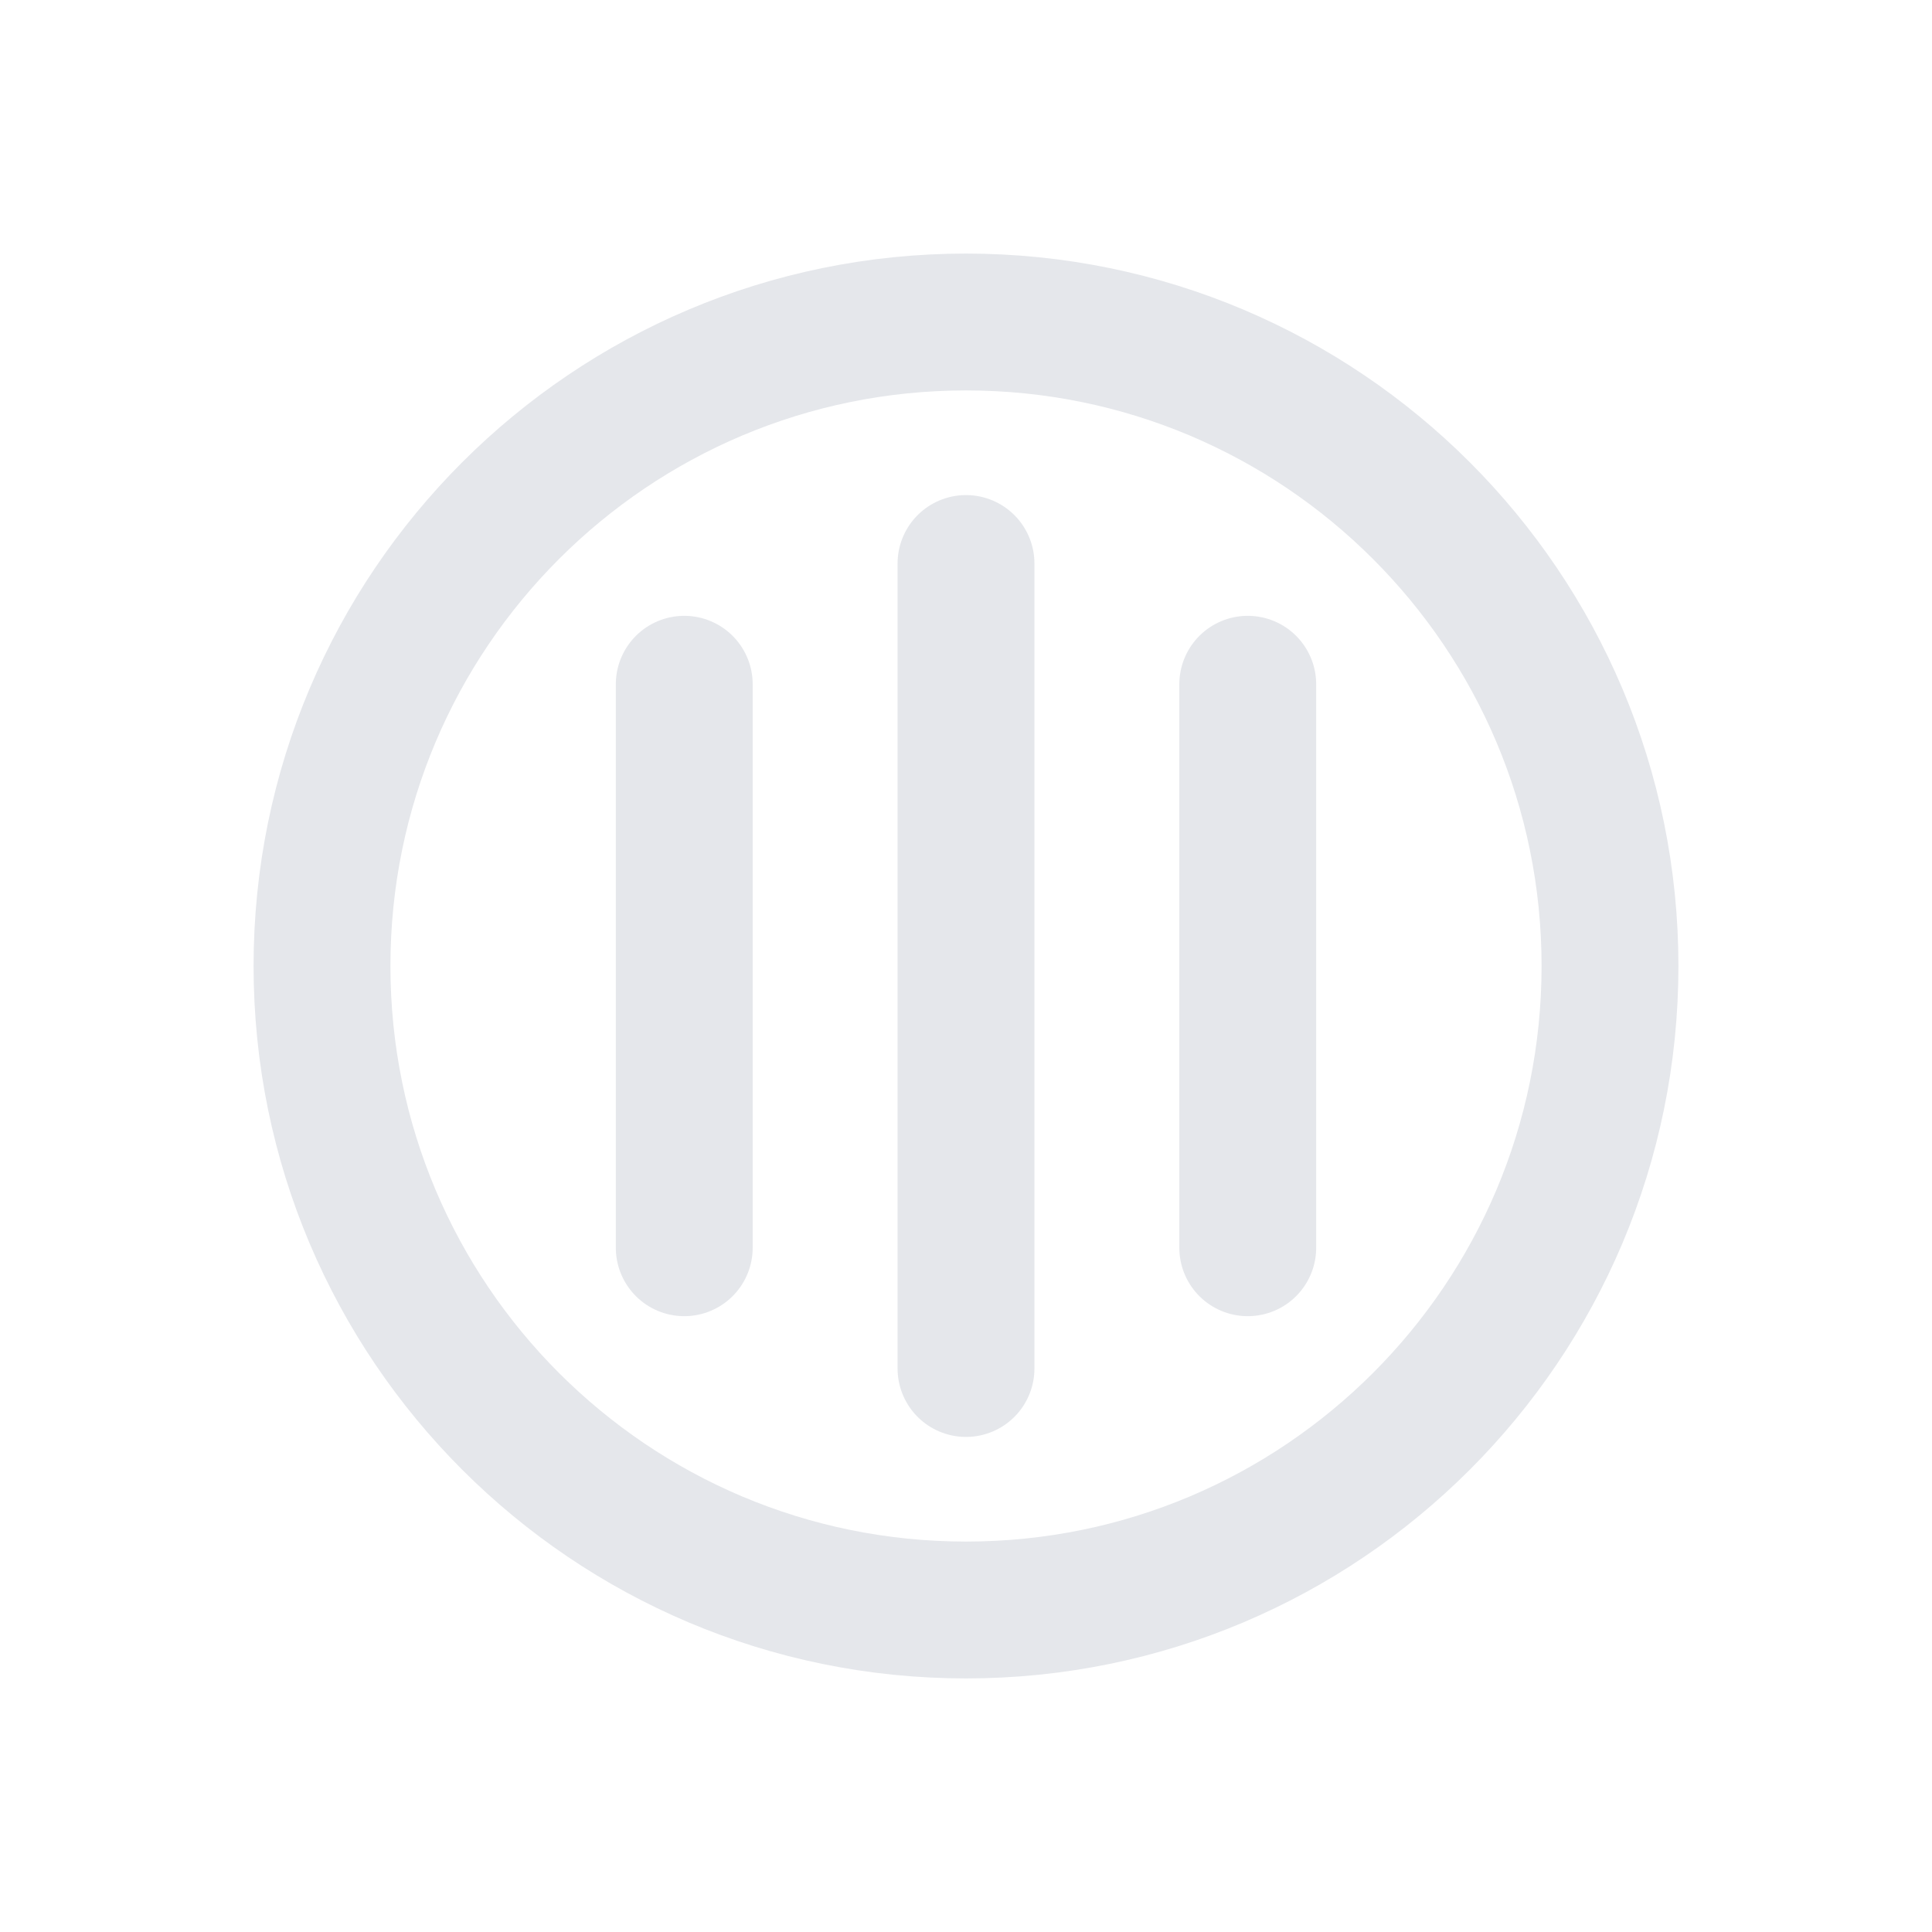
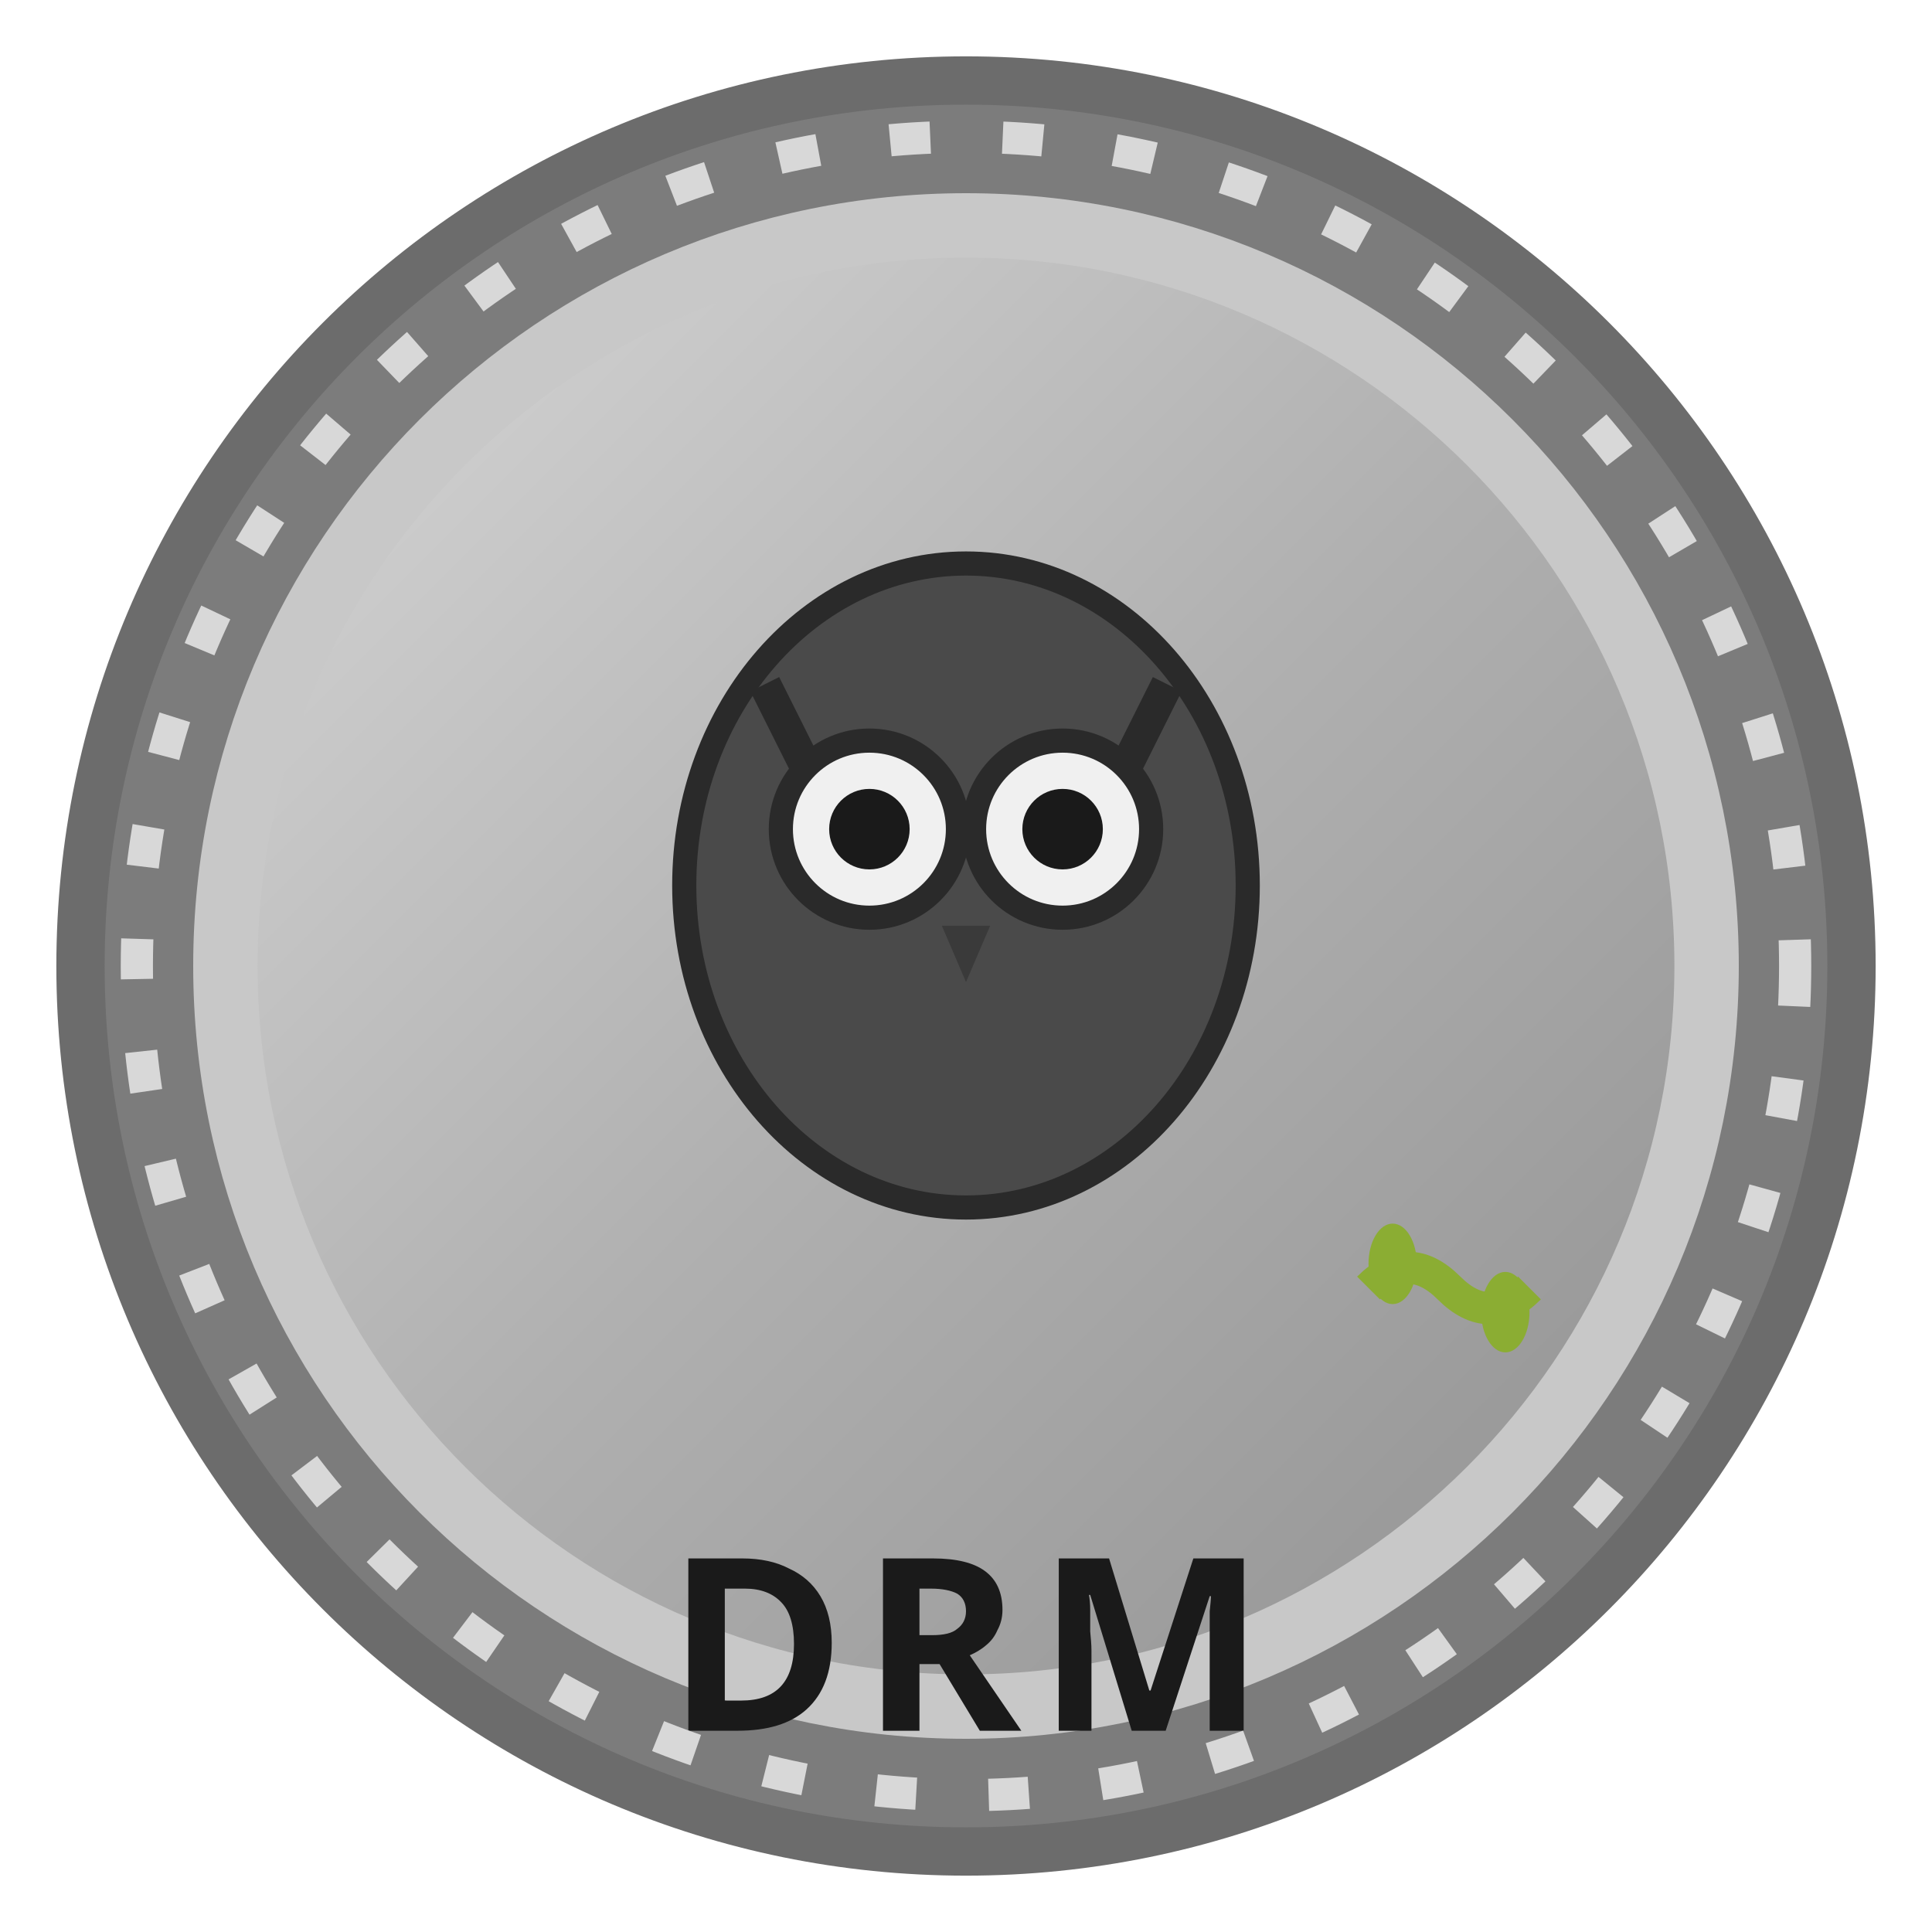
- <svg xmlns="http://www.w3.org/2000/svg" viewBox="0 0 24 24" role="img" aria-label="asset-drm">
-   <g fill="none" stroke="#E5E7EB" stroke-width="1.7" stroke-linecap="round" stroke-linejoin="round">
-     <circle cx="12" cy="12" r="8" />
-     <path d="M8.5 8.5v7" />
-     <path d="M12 7v10" />
-     <path d="M15.5 8.5v7" />
+ <svg xmlns="http://www.w3.org/2000/svg" viewBox="0 0 24 24" width="24" height="24" role="img" aria-label="DRM Drachma">
+   <defs>
+     <linearGradient id="silverDRMDark" x1="0%" y1="0%" x2="100%" y2="100%">
+       <stop offset="0%" stop-color="#d8d8d8" />
+       <stop offset="50%" stop-color="#b0b0b0" />
+       <stop offset="100%" stop-color="#909090" />
+     </linearGradient>
+   </defs>
+   <circle cx="12" cy="12" r="11" fill="#7c7c7c" stroke="#6c6c6c" stroke-width="0.6" />
+   <circle cx="12" cy="12" r="9.2" fill="url(#silverDRMDark)" stroke="#c8c8c8" stroke-width="0.8" />
+   <g transform="translate(12, 10)">
+     <ellipse cx="0" cy="1" rx="3.5" ry="4" fill="#4a4a4a" stroke="#2a2a2a" stroke-width="0.3" />
+     <circle cx="-1.2" cy="0.3" r="1.1" fill="#f0f0f0" stroke="#2a2a2a" stroke-width="0.3" />
+     <circle cx="1.2" cy="0.3" r="1.1" fill="#f0f0f0" stroke="#2a2a2a" stroke-width="0.3" />
+     <circle cx="-1.2" cy="0.3" r="0.5" fill="#1a1a1a" />
+     <circle cx="1.2" cy="0.3" r="0.5" fill="#1a1a1a" />
+     <path d="M -0.3 1.5 L 0 2.2 L 0.3 1.5 Z" fill="#3a3a3a" />
+     <path d="M -2.5 -1.5 L -2 -0.5" stroke="#2a2a2a" stroke-width="0.4" fill="none" />
+     <path d="M 2.5 -1.5 L 2 -0.5" stroke="#2a2a2a" stroke-width="0.4" fill="none" />
  </g>
+   <g transform="translate(18, 16)">
+     <path d="M -1 0 Q -0.5 -0.5 0 0 Q 0.5 0.5 1 0" stroke="#8bad33" stroke-width="0.4" fill="none" />
+     <ellipse cx="-0.7" cy="-0.3" rx="0.3" ry="0.5" fill="#8bad33" />
+     <ellipse cx="0.7" cy="0.3" rx="0.3" ry="0.5" fill="#8bad33" />
+   </g>
+   <text x="12" y="21.5" font-family="'Noto Sans', 'Segoe UI', sans-serif" font-size="3" text-anchor="middle" fill="#1a1a1a" font-weight="600" letter-spacing="0.2">DRM</text>
+   <circle cx="12" cy="12" r="10.3" fill="none" stroke="#d8d8d8" stroke-width="0.4" stroke-dasharray="0.5 0.9" />
</svg>
